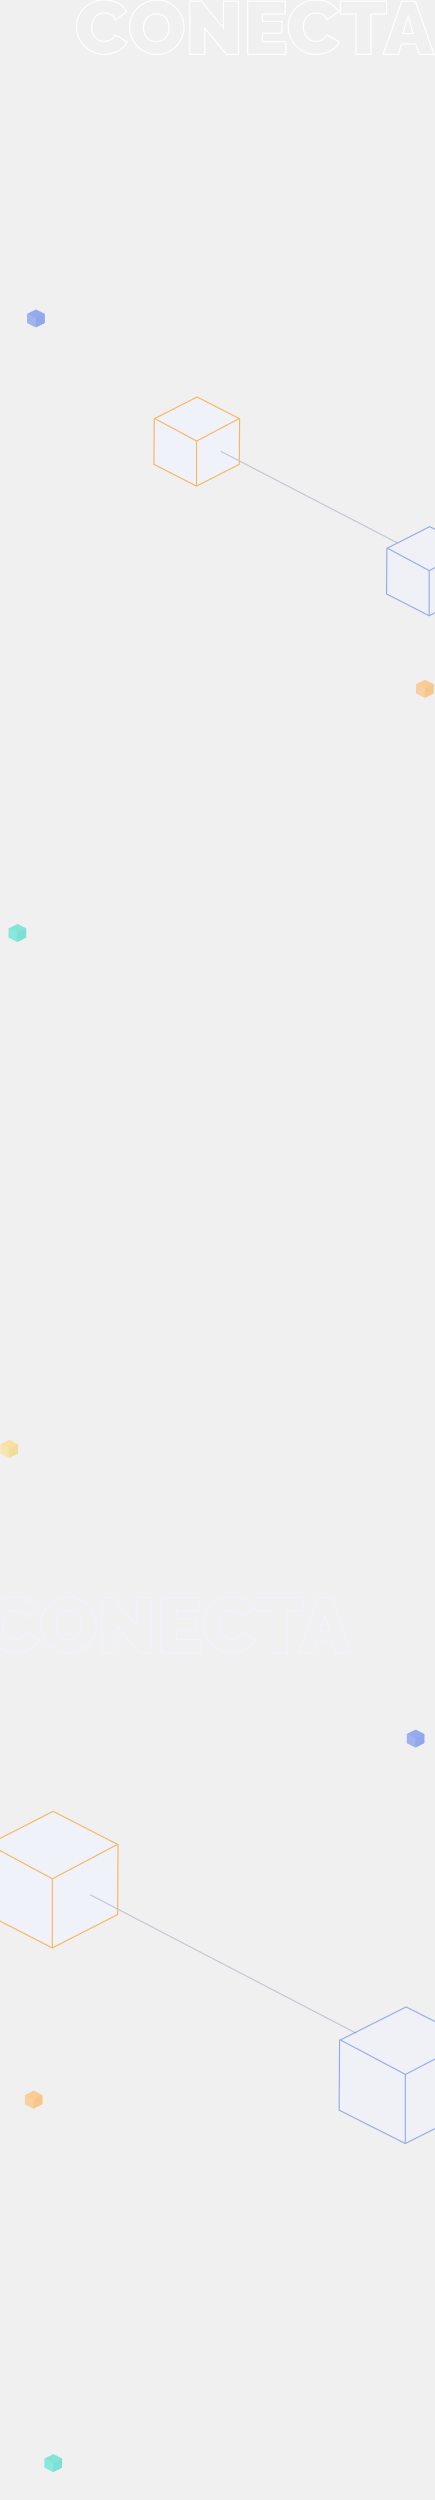
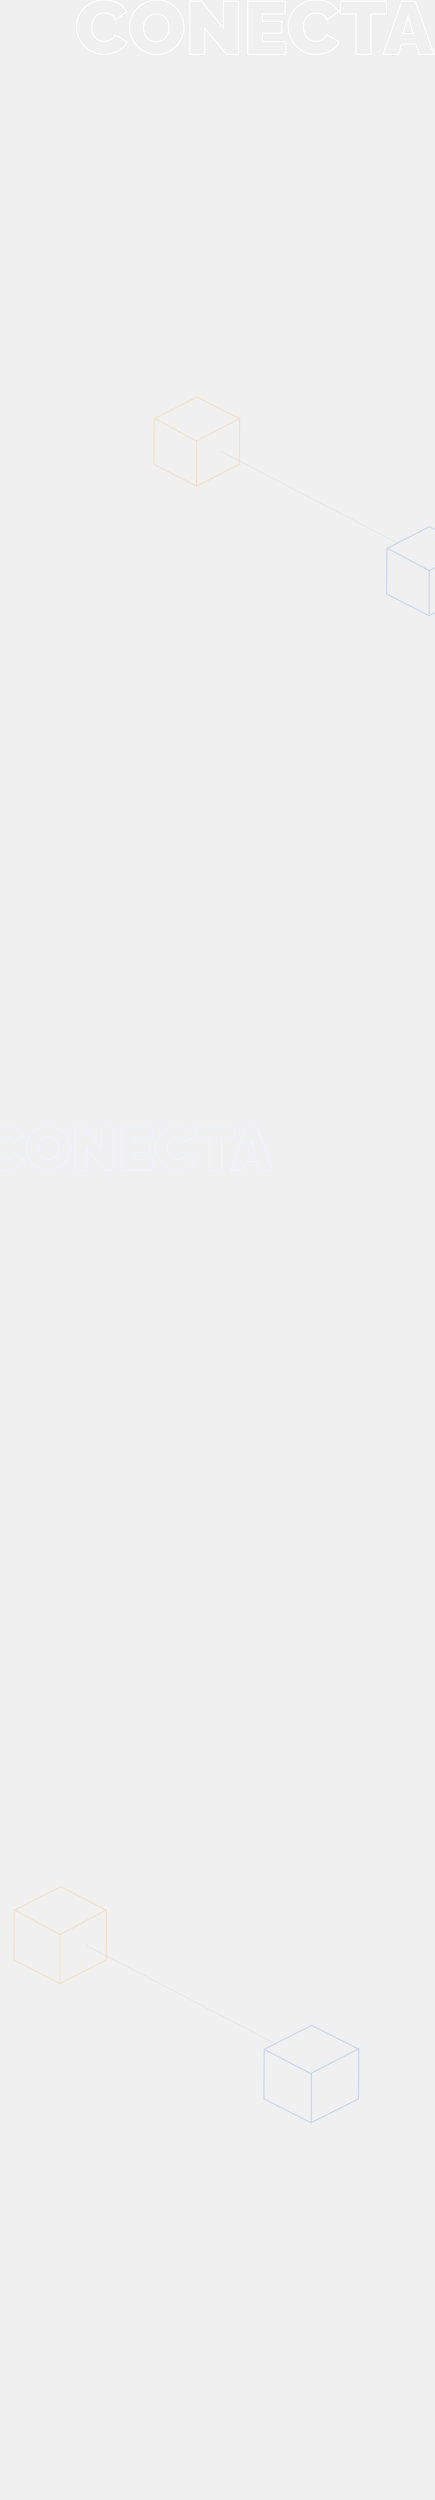
- <svg xmlns="http://www.w3.org/2000/svg" xmlns:xlink="http://www.w3.org/1999/xlink" width="375px" height="2160px" viewBox="0 0 375 2160" version="1.1">
-   <defs>
-     <path d="M-1.45376672e-12,58.189 L0.263,18.811 L37.241,3.65140017e-13 L74,18.811 L73.737,58.189 L36.759,77 L-1.45376672e-12,58.189 Z" id="path-1" />
-     <path d="M-1.48218843e-12,58.189 L0.263,18.811 L37.241,4.29088863e-13 L74,18.811 L73.737,58.189 L36.759,77 L-1.48218843e-12,58.189 Z" id="path-2" />
-     <path d="M-2.15459994e-12,89.173 L0.401,28.827 L56.868,6.21437806e-13 L113,28.827 L112.599,89.173 L56.132,118 L-2.15459994e-12,89.173 Z" id="path-3" />
-     <path d="M-2.32927813e-12,89.173 L0.408,28.827 L57.875,6.07226951e-13 L115,28.827 L114.592,89.173 L57.125,118 L-2.32927813e-12,89.173 Z" id="path-4" />
-   </defs>
+ <svg xmlns="http://www.w3.org/2000/svg" width="375px" height="2160px" viewBox="0 0 375 2160" version="1.1">
  <g id="bg_feed_mov" stroke="none" stroke-width="1" fill="none" fill-rule="evenodd">
-     <g id="Group" opacity="0.5" transform="translate(-32, 267)">
-       <g id="Group-11" transform="translate(0, 1318)" />
-       <g id="blue_square" transform="translate(55, 0)">
-         <g id="Group-20-Copy-3" transform="translate(-3.538462, 0.304762)">
-           <path d="M4.062,11.717 L4.116,3.788 L11.655,1.70974346e-13 L19.15,3.788 L19.097,11.717 L11.557,15.504 L4.062,11.717 Z" id="Combined-Shape" fill="#3B65E6" />
-           <polygon id="Rectangle" fill="#4D75F1" transform="translate(7.829549, 9.65291) rotate(-45) translate(-7.829549, -9.65291) " points="9.351 2.88 3.706 8.448 6.328 16.426 11.953 10.94" />
-           <polygon id="Rectangle" fill="#325DE1" transform="translate(15.38295, 9.675309) rotate(-45) translate(-15.38295, -9.675309) " points="8.556 11.092 16.566 13.745 22.21 8.176 14.181 5.606" />
-         </g>
-       </g>
-       <g id="blue_square" transform="translate(383, 1227)">
-         <g id="Group-20-Copy-3" transform="translate(-3.538462, 0.304762)">
-           <path d="M4.062,11.717 L4.116,3.788 L11.655,1.70974346e-13 L19.15,3.788 L19.097,11.717 L11.557,15.504 L4.062,11.717 Z" id="Combined-Shape" fill="#3B65E6" />
-           <polygon id="Rectangle" fill="#4D75F1" transform="translate(7.829549, 9.65291) rotate(-45) translate(-7.829549, -9.65291) " points="9.351 2.88 3.706 8.448 6.328 16.426 11.953 10.94" />
-           <polygon id="Rectangle" fill="#325DE1" transform="translate(15.38295, 9.675309) rotate(-45) translate(-15.38295, -9.675309) " points="8.556 11.092 16.566 13.745 22.21 8.176 14.181 5.606" />
-         </g>
-       </g>
-       <g id="orange_square" transform="translate(391, 320)">
-         <g id="Group-20-Copy-2" transform="translate(-3.538462, 0.304762)">
-           <path d="M4.062,11.717 L4.116,3.788 L11.655,1.76747506e-13 L19.15,3.788 L19.097,11.717 L11.557,15.504 L4.062,11.717 Z" id="Combined-Shape" fill="#FFA737" />
-           <polygon id="Rectangle" fill="#FCAF4C" transform="translate(7.829549, 9.65291) rotate(-45) translate(-7.829549, -9.65291) " points="9.351 2.88 3.706 8.448 6.328 16.426 11.953 10.94" />
-           <polygon id="Rectangle" fill="#FB9C24" transform="translate(15.38295, 9.675309) rotate(-45) translate(-15.38295, -9.675309) " points="8.556 11.092 16.566 13.745 22.21 8.176 14.181 5.606" />
-         </g>
-       </g>
-       <g id="orange_square" transform="translate(53, 1539)">
-         <g id="Group-20-Copy-2" transform="translate(-3.538462, 0.304762)">
-           <path d="M4.062,11.717 L4.116,3.788 L11.655,1.76747506e-13 L19.15,3.788 L19.097,11.717 L11.557,15.504 L4.062,11.717 Z" id="Combined-Shape" fill="#FFA737" />
-           <polygon id="Rectangle" fill="#FCAF4C" transform="translate(7.829549, 9.65291) rotate(-45) translate(-7.829549, -9.65291) " points="9.351 2.88 3.706 8.448 6.328 16.426 11.953 10.94" />
-           <polygon id="Rectangle" fill="#FB9C24" transform="translate(15.38295, 9.675309) rotate(-45) translate(-15.38295, -9.675309) " points="8.556 11.092 16.566 13.745 22.21 8.176 14.181 5.606" />
-         </g>
-       </g>
-       <g id="yellow_square" transform="translate(32, 977)">
-         <g id="Group-20-Copy" transform="translate(-3.538462, 0)">
-           <path d="M4.062,11.717 L4.116,3.788 L11.655,1.67421632e-13 L19.15,3.788 L19.097,11.717 L11.557,15.504 L4.062,11.717 Z" id="Combined-Shape" fill="#FFD24F" />
-           <polygon id="Rectangle" fill="#FBD874" transform="translate(7.829549, 9.65291) rotate(-45) translate(-7.829549, -9.65291) " points="9.351 2.88 3.706 8.448 6.328 16.426 11.953 10.94" />
-           <polygon id="Rectangle" fill="#F6C73E" transform="translate(15.38295, 9.675309) rotate(-45) translate(-15.38295, -9.675309) " points="8.556 11.092 16.566 13.745 22.21 8.176 14.181 5.606" />
-         </g>
-       </g>
-       <g id="green_square" transform="translate(39, 531)">
-         <g id="Group-20-Copy" transform="translate(-3.538462, 0.304762)">
-           <path d="M4.062,11.717 L4.116,3.788 L11.655,1.76747506e-13 L19.15,3.788 L19.097,11.717 L11.557,15.504 L4.062,11.717 Z" id="Combined-Shape" fill="#1CD6BF" />
-           <polygon id="Rectangle" fill="#1DE0C8" transform="translate(7.829549, 9.65291) rotate(-45) translate(-7.829549, -9.65291) " points="9.351 2.88 3.706 8.448 6.328 16.426 11.953 10.94" />
-           <polygon id="Rectangle" fill="#0BCDB5" transform="translate(15.38295, 9.675309) rotate(-45) translate(-15.38295, -9.675309) " points="8.556 11.092 16.566 13.745 22.21 8.176 14.181 5.606" />
-         </g>
-       </g>
-       <g id="green_square" transform="translate(70, 1853)">
-         <g id="Group-20-Copy" transform="translate(-3.538462, 0.304762)">
-           <path d="M4.062,11.717 L4.116,3.788 L11.655,1.76747506e-13 L19.15,3.788 L19.097,11.717 L11.557,15.504 L4.062,11.717 Z" id="Combined-Shape" fill="#1CD6BF" />
-           <polygon id="Rectangle" fill="#1DE0C8" transform="translate(7.829549, 9.65291) rotate(-45) translate(-7.829549, -9.65291) " points="9.351 2.88 3.706 8.448 6.328 16.426 11.953 10.94" />
-           <polygon id="Rectangle" fill="#0BCDB5" transform="translate(15.38295, 9.675309) rotate(-45) translate(-15.38295, -9.675309) " points="8.556 11.092 16.566 13.745 22.21 8.176 14.181 5.606" />
-         </g>
+     <g id="Group" opacity="0.5" transform="translate(-32, 1585)">
+       <g id="Group-11" />
+     </g>
+     <g id="Background" transform="translate(66, 0)" fill-rule="nonzero" stroke="#FFFFFF">
+       <path d="M23.764,47 C25.761,47 27.813,46.761 29.921,46.282 C32.029,45.803 34.004,45.107 35.846,44.193 C37.687,43.279 39.329,42.148 40.772,40.799 C42.214,39.45 43.29,37.926 44,36.229 L44,36.229 L33.416,30.028 C33.017,31.072 32.473,31.953 31.785,32.672 C31.097,33.39 30.321,33.977 29.455,34.434 C28.59,34.891 27.691,35.217 26.759,35.413 C25.828,35.609 24.918,35.707 24.03,35.707 C22.344,35.707 20.824,35.37 19.47,34.695 C18.117,34.021 16.974,33.118 16.042,31.986 C15.11,30.855 14.4,29.549 13.912,28.069 C13.424,26.59 13.18,25.045 13.18,23.435 C13.18,21.999 13.391,20.552 13.812,19.094 C14.234,17.636 14.877,16.33 15.743,15.177 C16.608,14.024 17.718,13.088 19.071,12.37 C20.425,11.652 22.033,11.293 23.897,11.293 C24.785,11.293 25.705,11.38 26.66,11.554 C27.614,11.728 28.535,12.033 29.422,12.468 C30.31,12.903 31.12,13.491 31.852,14.231 C32.584,14.97 33.172,15.906 33.616,17.038 L33.616,17.038 L43.534,10.118 C41.892,7.072 39.396,4.624 36.045,2.774 C32.695,0.925 28.734,0 24.163,0 C20.347,0 16.952,0.675 13.979,2.024 C11.006,3.373 8.476,5.135 6.39,7.311 C4.305,9.487 2.718,11.946 1.631,14.688 C0.544,17.429 0,20.214 0,23.043 C0,26.002 0.577,28.918 1.731,31.79 C2.885,34.663 4.515,37.23 6.623,39.493 C8.731,41.756 11.239,43.573 14.145,44.944 C17.052,46.315 20.258,47 23.764,47 Z M69.402,47 C72.835,47 75.997,46.347 78.887,45.042 C81.777,43.736 84.265,42.006 86.351,39.852 C88.437,37.698 90.067,35.217 91.24,32.41 C92.413,29.603 93,26.677 93,23.631 C93,20.671 92.446,17.777 91.338,14.949 C90.23,12.12 88.654,9.596 86.612,7.376 C84.569,5.157 82.114,3.373 79.245,2.024 C76.377,0.675 73.183,0 69.663,0 C66.23,0 63.068,0.642 60.178,1.926 C57.288,3.209 54.789,4.928 52.682,7.083 C50.574,9.237 48.933,11.728 47.76,14.557 C46.587,17.386 46,20.323 46,23.369 C46,26.372 46.565,29.288 47.695,32.117 C48.825,34.945 50.411,37.459 52.454,39.656 C54.496,41.854 56.951,43.627 59.82,44.976 C62.688,46.325 65.882,47 69.402,47 Z M69.034,36 C67.138,36 65.503,35.658 64.126,34.973 C62.75,34.289 61.61,33.39 60.708,32.278 C59.805,31.166 59.128,29.893 58.677,28.46 C58.226,27.027 58,25.54 58,24 C58,22.503 58.214,21.037 58.643,19.604 C59.072,18.171 59.737,16.888 60.64,15.754 C61.543,14.62 62.682,13.711 64.058,13.027 C65.435,12.342 67.071,12 68.966,12 C70.816,12 72.43,12.332 73.806,12.995 C75.183,13.658 76.333,14.535 77.258,15.626 C78.184,16.717 78.872,17.979 79.323,19.412 C79.774,20.845 80,22.332 80,23.872 C80,25.369 79.786,26.845 79.357,28.299 C78.928,29.754 78.274,31.048 77.394,32.182 C76.514,33.316 75.374,34.235 73.975,34.941 C72.576,35.647 70.929,36 69.034,36 Z M110.959,47 L110.959,24.389 L129.699,47 L140,47 L140,1 L127.041,1 L127.041,24.389 L108.101,1 L98,1 L98,47 L110.959,47 Z M181,47 L181,35.986 L160.717,35.986 L160.717,28.73 L177.543,28.73 L177.543,18.493 L160.717,18.493 L160.717,12.014 L180.413,12.014 L180.413,1 L148,1 L148,47 L181,47 Z M206.764,47 C208.761,47 210.813,46.761 212.921,46.282 C215.029,45.803 217.004,45.107 218.846,44.193 C220.687,43.279 222.329,42.148 223.772,40.799 C225.214,39.45 226.29,37.926 227,36.229 L227,36.229 L216.416,30.028 C216.017,31.072 215.473,31.953 214.785,32.672 C214.097,33.39 213.321,33.977 212.455,34.434 C211.59,34.891 210.691,35.217 209.759,35.413 C208.828,35.609 207.918,35.707 207.03,35.707 C205.344,35.707 203.824,35.37 202.47,34.695 C201.117,34.021 199.974,33.118 199.042,31.986 C198.11,30.855 197.4,29.549 196.912,28.069 C196.424,26.59 196.18,25.045 196.18,23.435 C196.18,21.999 196.391,20.552 196.812,19.094 C197.234,17.636 197.877,16.33 198.743,15.177 C199.608,14.024 200.718,13.088 202.071,12.37 C203.425,11.652 205.033,11.293 206.897,11.293 C207.785,11.293 208.705,11.38 209.66,11.554 C210.614,11.728 211.535,12.033 212.422,12.468 C213.31,12.903 214.12,13.491 214.852,14.231 C215.584,14.97 216.172,15.906 216.616,17.038 L216.616,17.038 L226.534,10.118 C224.892,7.072 222.396,4.624 219.045,2.774 C215.695,0.925 211.734,0 207.163,0 C203.347,0 199.952,0.675 196.979,2.024 C194.006,3.373 191.476,5.135 189.39,7.311 C187.305,9.487 185.718,11.946 184.631,14.688 C183.544,17.429 183,20.214 183,23.043 C183,26.002 183.577,28.918 184.731,31.79 C185.885,34.663 187.515,37.23 189.623,39.493 C191.731,41.756 194.239,43.573 197.145,44.944 C200.052,46.315 203.258,47 206.764,47 Z M254.49,47 L254.49,12.014 L268,12.014 L268,1 L228,1 L228,12.014 L241.576,12.014 L241.576,47 L254.49,47 Z M278.049,47 L280.803,37.994 L293.197,37.994 L296.016,47 L309,47 L292.869,1 L281.197,1 L265,47 L278.049,47 Z M291,29 L282,29 L286.605,14 L291,29 Z" id="CONECTA" />
+     </g>
+     <g id="Gratis-Copy-3" transform="translate(-14, 973)" fill-rule="nonzero" stroke="#F0F2FD">
+       <g id="Background">
+         <path d="M18.983,38 C20.578,38 22.217,37.806 23.901,37.419 C25.585,37.032 27.162,36.469 28.633,35.731 C30.105,34.992 31.416,34.077 32.568,32.986 C33.72,31.895 34.58,30.664 35.147,29.292 L35.147,29.292 L26.693,24.278 C26.374,25.122 25.939,25.835 25.39,26.415 C24.84,26.996 24.22,27.471 23.529,27.84 C22.838,28.21 22.12,28.474 21.375,28.632 C20.631,28.79 19.904,28.869 19.195,28.869 C17.848,28.869 16.634,28.597 15.553,28.051 C14.472,27.506 13.559,26.776 12.815,25.861 C12.07,24.946 11.503,23.891 11.113,22.694 C10.723,21.498 10.528,20.249 10.528,18.947 C10.528,17.786 10.697,16.616 11.033,15.438 C11.37,14.259 11.884,13.203 12.575,12.271 C13.267,11.338 14.153,10.582 15.234,10.001 C16.315,9.421 17.6,9.131 19.089,9.131 C19.798,9.131 20.534,9.201 21.296,9.342 C22.058,9.482 22.793,9.729 23.502,10.081 C24.211,10.432 24.858,10.907 25.443,11.506 C26.028,12.104 26.498,12.86 26.852,13.775 L26.852,13.775 L34.775,8.181 C33.463,5.718 31.469,3.738 28.793,2.243 C26.117,0.748 22.953,0 19.302,0 C16.253,0 13.541,0.545 11.166,1.636 C8.791,2.727 6.771,4.152 5.105,5.911 C3.438,7.67 2.171,9.658 1.303,11.875 C0.434,14.092 0,16.344 0,18.631 C0,21.023 0.461,23.381 1.382,25.703 C2.304,28.025 3.607,30.101 5.291,31.931 C6.974,33.76 8.977,35.229 11.299,36.337 C13.621,37.446 16.182,38 18.983,38 Z M55.612,38 C58.396,38 60.96,37.472 63.304,36.417 C65.648,35.361 67.665,33.962 69.357,32.221 C71.049,30.479 72.37,28.474 73.322,26.204 C74.274,23.935 74.75,21.569 74.75,19.106 C74.75,16.713 74.3,14.373 73.401,12.086 C72.503,9.799 71.225,7.758 69.569,5.964 C67.912,4.169 65.921,2.727 63.595,1.636 C61.268,0.545 58.678,0 55.823,0 C53.039,0 50.475,0.519 48.131,1.557 C45.787,2.595 43.76,3.985 42.051,5.726 C40.342,7.468 39.011,9.482 38.06,11.769 C37.108,14.056 36.632,16.431 36.632,18.894 C36.632,21.322 37.09,23.68 38.007,25.967 C38.923,28.254 40.21,30.286 41.866,32.062 C43.523,33.839 45.514,35.273 47.84,36.364 C50.166,37.455 52.757,38 55.612,38 Z M55.718,29.117 C54.225,29.117 52.936,28.835 51.852,28.272 C50.768,27.709 49.871,26.97 49.16,26.056 C48.449,25.141 47.916,24.094 47.561,22.915 C47.206,21.736 47.028,20.514 47.028,19.247 C47.028,18.015 47.197,16.81 47.534,15.631 C47.872,14.452 48.396,13.397 49.107,12.464 C49.818,11.532 50.715,10.784 51.799,10.221 C52.883,9.658 54.171,9.377 55.664,9.377 C57.121,9.377 58.392,9.649 59.476,10.195 C60.56,10.74 61.466,11.461 62.195,12.359 C62.923,13.256 63.465,14.294 63.821,15.473 C64.176,16.652 64.354,17.874 64.354,19.141 C64.354,20.373 64.185,21.587 63.847,22.783 C63.51,23.979 62.994,25.044 62.301,25.976 C61.608,26.909 60.711,27.665 59.609,28.246 C58.507,28.827 57.21,29.117 55.718,29.117 Z M89.096,38 L89.096,19.564 L104.116,38 L112.372,38 L112.372,0.494 L101.986,0.494 L101.986,19.564 L86.806,0.494 L78.71,0.494 L78.71,38 L89.096,38 Z M146.034,38 L146.034,29.02 L129.604,29.02 L129.604,23.103 L143.234,23.103 L143.234,14.757 L129.604,14.757 L129.604,9.474 L145.558,9.474 L145.558,0.494 L119.302,0.494 L119.302,38 L146.034,38 Z M166.997,38 C168.592,38 170.231,37.806 171.915,37.419 C173.599,37.032 175.176,36.469 176.647,35.731 C178.118,34.992 179.43,34.077 180.582,32.986 C181.734,31.895 182.594,30.664 183.161,29.292 L183.161,29.292 L174.707,24.278 C174.388,25.122 173.953,25.835 173.404,26.415 C172.854,26.996 172.234,27.471 171.543,27.84 C170.852,28.21 170.134,28.474 169.389,28.632 C168.645,28.79 167.918,28.869 167.209,28.869 C165.862,28.869 164.648,28.597 163.567,28.051 C162.486,27.506 161.573,26.776 160.829,25.861 C160.084,24.946 159.517,23.891 159.127,22.694 C158.737,21.498 158.542,20.249 158.542,18.947 C158.542,17.786 158.71,16.616 159.047,15.438 C159.384,14.259 159.898,13.203 160.589,12.271 C161.28,11.338 162.167,10.582 163.248,10.001 C164.329,9.421 165.614,9.131 167.103,9.131 C167.812,9.131 168.547,9.201 169.31,9.342 C170.072,9.482 170.807,9.729 171.516,10.081 C172.225,10.432 172.872,10.907 173.457,11.506 C174.042,12.104 174.512,12.86 174.866,13.775 L174.866,13.775 L182.789,8.181 C181.477,5.718 179.483,3.738 176.807,2.243 C174.131,0.748 170.967,0 167.316,0 C164.267,0 161.555,0.545 159.18,1.636 C156.805,2.727 154.785,4.152 153.118,5.911 C151.452,7.67 150.185,9.658 149.317,11.875 C148.448,14.092 148.014,16.344 148.014,18.631 C148.014,21.023 148.475,23.381 149.396,25.703 C150.318,28.025 151.621,30.101 153.305,31.931 C154.988,33.76 156.991,35.229 159.313,36.337 C161.635,37.446 164.196,38 166.997,38 Z M205.46,38 L205.46,9.474 L216.328,9.474 L216.328,0.494 L184.151,0.494 L184.151,9.474 L195.072,9.474 L195.072,38 L205.46,38 Z M223.928,38 L226.159,30.657 L236.199,30.657 L238.483,38 L249,38 L235.933,0.494 L226.478,0.494 L213.358,38 L223.928,38 Z M234.644,23.688 L227.714,23.688 L231.26,11.844 L234.644,23.688 Z" id="CONECTA" />
      </g>
    </g>
-     <g id="Background" transform="translate(66, 0)">
-       <path d="M23.764,47 C25.761,47 27.813,46.761 29.921,46.282 C32.029,45.803 34.004,45.107 35.846,44.193 C37.687,43.279 39.329,42.148 40.772,40.799 C42.214,39.45 43.29,37.926 44,36.229 L44,36.229 L33.416,30.028 C33.017,31.072 32.473,31.953 31.785,32.672 C31.097,33.39 30.321,33.977 29.455,34.434 C28.59,34.891 27.691,35.217 26.759,35.413 C25.828,35.609 24.918,35.707 24.03,35.707 C22.344,35.707 20.824,35.37 19.47,34.695 C18.117,34.021 16.974,33.118 16.042,31.986 C15.11,30.855 14.4,29.549 13.912,28.069 C13.424,26.59 13.18,25.045 13.18,23.435 C13.18,21.999 13.391,20.552 13.812,19.094 C14.234,17.636 14.877,16.33 15.743,15.177 C16.608,14.024 17.718,13.088 19.071,12.37 C20.425,11.652 22.033,11.293 23.897,11.293 C24.785,11.293 25.705,11.38 26.66,11.554 C27.614,11.728 28.535,12.033 29.422,12.468 C30.31,12.903 31.12,13.491 31.852,14.231 C32.584,14.97 33.172,15.906 33.616,17.038 L33.616,17.038 L43.534,10.118 C41.892,7.072 39.396,4.624 36.045,2.774 C32.695,0.925 28.734,0 24.163,0 C20.347,0 16.952,0.675 13.979,2.024 C11.006,3.373 8.476,5.135 6.39,7.311 C4.305,9.487 2.718,11.946 1.631,14.688 C0.544,17.429 0,20.214 0,23.043 C0,26.002 0.577,28.918 1.731,31.79 C2.885,34.663 4.515,37.23 6.623,39.493 C8.731,41.756 11.239,43.573 14.145,44.944 C17.052,46.315 20.258,47 23.764,47 Z M69.402,47 C72.835,47 75.997,46.347 78.887,45.042 C81.777,43.736 84.265,42.006 86.351,39.852 C88.437,37.698 90.067,35.217 91.24,32.41 C92.413,29.603 93,26.677 93,23.631 C93,20.671 92.446,17.777 91.338,14.949 C90.23,12.12 88.654,9.596 86.612,7.376 C84.569,5.157 82.114,3.373 79.245,2.024 C76.377,0.675 73.183,0 69.663,0 C66.23,0 63.068,0.642 60.178,1.926 C57.288,3.209 54.789,4.928 52.682,7.083 C50.574,9.237 48.933,11.728 47.76,14.557 C46.587,17.386 46,20.323 46,23.369 C46,26.372 46.565,29.288 47.695,32.117 C48.825,34.945 50.411,37.459 52.454,39.656 C54.496,41.854 56.951,43.627 59.82,44.976 C62.688,46.325 65.882,47 69.402,47 Z M69.034,36 C67.138,36 65.503,35.658 64.126,34.973 C62.75,34.289 61.61,33.39 60.708,32.278 C59.805,31.166 59.128,29.893 58.677,28.46 C58.226,27.027 58,25.54 58,24 C58,22.503 58.214,21.037 58.643,19.604 C59.072,18.171 59.737,16.888 60.64,15.754 C61.543,14.62 62.682,13.711 64.058,13.027 C65.435,12.342 67.071,12 68.966,12 C70.816,12 72.43,12.332 73.806,12.995 C75.183,13.658 76.333,14.535 77.258,15.626 C78.184,16.717 78.872,17.979 79.323,19.412 C79.774,20.845 80,22.332 80,23.872 C80,25.369 79.786,26.845 79.357,28.299 C78.928,29.754 78.274,31.048 77.394,32.182 C76.514,33.316 75.374,34.235 73.975,34.941 C72.576,35.647 70.929,36 69.034,36 Z M110.959,47 L110.959,24.389 L129.699,47 L140,47 L140,1 L127.041,1 L127.041,24.389 L108.101,1 L98,1 L98,47 L110.959,47 Z M181,47 L181,35.986 L160.717,35.986 L160.717,28.73 L177.543,28.73 L177.543,18.493 L160.717,18.493 L160.717,12.014 L180.413,12.014 L180.413,1 L148,1 L148,47 L181,47 Z M206.764,47 C208.761,47 210.813,46.761 212.921,46.282 C215.029,45.803 217.004,45.107 218.846,44.193 C220.687,43.279 222.329,42.148 223.772,40.799 C225.214,39.45 226.29,37.926 227,36.229 L227,36.229 L216.416,30.028 C216.017,31.072 215.473,31.953 214.785,32.672 C214.097,33.39 213.321,33.977 212.455,34.434 C211.59,34.891 210.691,35.217 209.759,35.413 C208.828,35.609 207.918,35.707 207.03,35.707 C205.344,35.707 203.824,35.37 202.47,34.695 C201.117,34.021 199.974,33.118 199.042,31.986 C198.11,30.855 197.4,29.549 196.912,28.069 C196.424,26.59 196.18,25.045 196.18,23.435 C196.18,21.999 196.391,20.552 196.812,19.094 C197.234,17.636 197.877,16.33 198.743,15.177 C199.608,14.024 200.718,13.088 202.071,12.37 C203.425,11.652 205.033,11.293 206.897,11.293 C207.785,11.293 208.705,11.38 209.66,11.554 C210.614,11.728 211.535,12.033 212.422,12.468 C213.31,12.903 214.12,13.491 214.852,14.231 C215.584,14.97 216.172,15.906 216.616,17.038 L216.616,17.038 L226.534,10.118 C224.892,7.072 222.396,4.624 219.045,2.774 C215.695,0.925 211.734,0 207.163,0 C203.347,0 199.952,0.675 196.979,2.024 C194.006,3.373 191.476,5.135 189.39,7.311 C187.305,9.487 185.718,11.946 184.631,14.688 C183.544,17.429 183,20.214 183,23.043 C183,26.002 183.577,28.918 184.731,31.79 C185.885,34.663 187.515,37.23 189.623,39.493 C191.731,41.756 194.239,43.573 197.145,44.944 C200.052,46.315 203.258,47 206.764,47 Z M254.49,47 L254.49,12.014 L268,12.014 L268,1 L228,1 L228,12.014 L241.576,12.014 L241.576,47 L254.49,47 Z M278.049,47 L280.803,37.994 L293.197,37.994 L296.016,47 L309,47 L292.869,1 L281.197,1 L265,47 L278.049,47 Z M291,29 L282,29 L286.605,14 L291,29 Z" id="CONECTA" stroke="#FFFFFF" fill-rule="nonzero" />
-       <g id="orange_outline-copy" opacity="0.7" transform="translate(67, 343)">
-         <g id="Group-14">
-           <g id="Combined-Shape">
-             <use fill="#F0F2FD" fill-rule="evenodd" style="mix-blend-mode: multiply;" xlink:href="#path-1" />
-             <use stroke="#FB9C24" stroke-width="1" xlink:href="#path-1" />
-           </g>
-           <polyline id="Line-8" stroke="#FB9C24" stroke-linecap="square" points="36.806 76.222 36.806 38.06 73.613 18.667" />
-           <line x1="0.775" y1="18.667" x2="36.613" y2="37.917" id="Line-9" stroke="#FB9C24" stroke-linecap="square" />
-         </g>
-       </g>
-       <line x1="125.195" y1="390.193" x2="276.805" y2="468.807" id="Line-13" stroke="#C3C5D2" stroke-linecap="square" />
-       <g id="blue_outline" opacity="0.5" transform="translate(268, 455)">
-         <g id="Combined-Shape-Copy-2">
-           <use fill="#F0F2FD" fill-rule="evenodd" style="mix-blend-mode: multiply;" xlink:href="#path-2" />
-           <use stroke="#3B65E6" stroke-width="1" xlink:href="#path-2" />
-         </g>
-         <polyline id="Line-8-Copy-2" stroke="#3B65E6" stroke-linecap="square" points="36.806 76.222 36.806 38.06 73.613 18.667" />
-         <line x1="0.775" y1="18.667" x2="36.613" y2="37.917" id="Line-9-Copy-2" stroke="#3B65E6" stroke-linecap="square" />
+     <g id="orange_outline-copy" opacity="0.2" transform="translate(12, 1630)" stroke="#FB9C24">
+       <g id="Group-14">
+         <path d="M-2.8659797e-12,63.479 L0.284,20.521 L40.261,5.59369386e-12 L80,20.521 L79.716,63.479 L39.739,84 L-2.8659797e-12,63.479 Z" id="Combined-Shape" />
+         <polyline id="Line-8" stroke-linecap="square" points="39.791 83.152 39.791 41.52 79.581 20.364" />
+         <line x1="0.838" y1="20.364" x2="39.581" y2="41.364" id="Line-9" stroke-linecap="square" />
      </g>
    </g>
-     <g id="Gratis-Copy-3" transform="translate(-11, 1380)" fill-rule="nonzero" stroke="#F0F2FD">
-       <g id="Background">
-         <path d="M23.938,48 C25.95,48 28.017,47.756 30.14,47.267 C32.264,46.778 34.253,46.067 36.108,45.133 C37.963,44.2 39.617,43.044 41.07,41.667 C42.523,40.289 43.607,38.733 44.322,37 L44.322,37 L33.661,30.667 C33.258,31.733 32.711,32.633 32.018,33.367 C31.325,34.1 30.543,34.7 29.671,35.167 C28.799,35.633 27.894,35.967 26.955,36.167 C26.017,36.367 25.1,36.467 24.206,36.467 C22.507,36.467 20.976,36.122 19.613,35.433 C18.25,34.744 17.099,33.822 16.16,32.667 C15.221,31.511 14.506,30.178 14.014,28.667 C13.522,27.156 13.277,25.578 13.277,23.933 C13.277,22.467 13.489,20.989 13.914,19.5 C14.338,18.011 14.986,16.678 15.858,15.5 C16.73,14.322 17.847,13.367 19.211,12.633 C20.574,11.9 22.195,11.533 24.072,11.533 C24.966,11.533 25.894,11.622 26.855,11.8 C27.816,11.978 28.743,12.289 29.637,12.733 C30.531,13.178 31.347,13.778 32.085,14.533 C32.822,15.289 33.415,16.244 33.862,17.4 L33.862,17.4 L43.853,10.333 C42.199,7.222 39.684,4.722 36.309,2.833 C32.934,0.944 28.945,0 24.34,0 C20.496,0 17.076,0.689 14.081,2.067 C11.086,3.444 8.538,5.244 6.437,7.467 C4.336,9.689 2.738,12.2 1.643,15 C0.548,17.8 0,20.644 0,23.533 C0,26.556 0.581,29.533 1.743,32.467 C2.906,35.4 4.548,38.022 6.672,40.333 C8.795,42.644 11.321,44.5 14.249,45.9 C17.177,47.3 20.406,48 23.938,48 Z M70.129,48 C73.64,48 76.873,47.333 79.829,46 C82.784,44.667 85.329,42.9 87.462,40.7 C89.596,38.5 91.262,35.967 92.462,33.1 C93.662,30.233 94.262,27.244 94.262,24.133 C94.262,21.111 93.696,18.156 92.562,15.267 C91.429,12.378 89.818,9.8 87.729,7.533 C85.64,5.267 83.129,3.444 80.195,2.067 C77.262,0.689 73.995,0 70.395,0 C66.884,0 63.651,0.656 60.695,1.967 C57.739,3.278 55.184,5.033 53.028,7.233 C50.873,9.433 49.195,11.978 47.995,14.867 C46.795,17.756 46.195,20.756 46.195,23.867 C46.195,26.933 46.773,29.911 47.928,32.8 C49.084,35.689 50.706,38.256 52.795,40.5 C54.884,42.744 57.395,44.556 60.328,45.933 C63.262,47.311 66.529,48 70.129,48 Z M70.262,36.779 C68.38,36.779 66.755,36.424 65.388,35.712 C64.021,35.001 62.89,34.068 61.993,32.912 C61.097,31.757 60.425,30.434 59.976,28.945 C59.528,27.456 59.304,25.912 59.304,24.312 C59.304,22.756 59.517,21.234 59.943,19.745 C60.369,18.256 61.03,16.922 61.926,15.744 C62.822,14.567 63.954,13.622 65.321,12.911 C66.688,12.2 68.313,11.844 70.195,11.844 C72.033,11.844 73.635,12.189 75.002,12.878 C76.369,13.566 77.512,14.478 78.43,15.611 C79.349,16.744 80.033,18.056 80.481,19.545 C80.929,21.034 81.153,22.578 81.153,24.178 C81.153,25.734 80.94,27.267 80.514,28.779 C80.089,30.29 79.439,31.634 78.565,32.812 C77.691,33.99 76.559,34.946 75.17,35.679 C73.78,36.413 72.145,36.779 70.262,36.779 Z M112.354,48 L112.354,24.712 L131.295,48 L141.706,48 L141.706,0.623 L128.608,0.623 L128.608,24.712 L109.466,0.623 L99.256,0.623 L99.256,48 L112.354,48 Z M184.155,48 L184.155,36.656 L163.436,36.656 L163.436,29.183 L180.624,29.183 L180.624,18.64 L163.436,18.64 L163.436,11.967 L183.555,11.967 L183.555,0.623 L150.445,0.623 L150.445,48 L184.155,48 Z M210.59,48 C212.602,48 214.669,47.756 216.792,47.267 C218.916,46.778 220.905,46.067 222.76,45.133 C224.615,44.2 226.269,43.044 227.722,41.667 C229.175,40.289 230.259,38.733 230.974,37 L230.974,37 L220.313,30.667 C219.91,31.733 219.363,32.633 218.67,33.367 C217.977,34.1 217.195,34.7 216.323,35.167 C215.451,35.633 214.546,35.967 213.607,36.167 C212.669,36.367 211.752,36.467 210.858,36.467 C209.16,36.467 207.629,36.122 206.265,35.433 C204.902,34.744 203.751,33.822 202.812,32.667 C201.873,31.511 201.158,30.178 200.666,28.667 C200.174,27.156 199.929,25.578 199.929,23.933 C199.929,22.467 200.141,20.989 200.566,19.5 C200.99,18.011 201.638,16.678 202.51,15.5 C203.382,14.322 204.499,13.367 205.863,12.633 C207.226,11.9 208.847,11.533 210.724,11.533 C211.618,11.533 212.546,11.622 213.507,11.8 C214.468,11.978 215.395,12.289 216.29,12.733 C217.184,13.178 217.999,13.778 218.737,14.533 C219.475,15.289 220.067,16.244 220.514,17.4 L220.514,17.4 L230.505,10.333 C228.851,7.222 226.336,4.722 222.961,2.833 C219.586,0.944 215.597,0 210.992,0 C207.148,0 203.728,0.689 200.733,2.067 C197.738,3.444 195.19,5.244 193.089,7.467 C190.988,9.689 189.39,12.2 188.295,15 C187.2,17.8 186.652,20.644 186.652,23.533 C186.652,26.556 187.233,29.533 188.395,32.467 C189.558,35.4 191.201,38.022 193.324,40.333 C195.447,42.644 197.973,44.5 200.901,45.9 C203.829,47.3 207.059,48 210.59,48 Z M259.095,48 L259.095,11.967 L272.799,11.967 L272.799,0.623 L232.223,0.623 L232.223,11.967 L245.995,11.967 L245.995,48 L259.095,48 Z M282.384,48 L285.197,38.725 L297.857,38.725 L300.737,48 L314,48 L297.522,0.623 L285.599,0.623 L269.054,48 L282.384,48 Z M295.897,29.922 L287.157,29.922 L291.628,14.961 L295.897,29.922 Z" id="CONECTA" />
+     <line x1="75.21" y1="1681.209" x2="237.644" y2="1765.643" id="Line-13" stroke="#C3C5D2" opacity="0.2" stroke-linecap="square" />
+     <g id="blue_outline" opacity="0.2" transform="translate(228, 1750)" stroke="#3B65E6">
+       <path d="M1.31450406e-12,63.479 L0.291,20.521 L41.267,1.07469589e-11 L82,20.521 L81.709,63.479 L40.733,84 L1.31450406e-12,63.479 Z" id="Combined-Shape-Copy-2" />
+       <polyline id="Line-8-Copy-2" stroke-linecap="square" points="41 83 41 41.228 82 20" />
+       <line x1="1" y1="21" x2="40.785" y2="41.79" id="Line-9-Copy-2" stroke-linecap="square" />
+     </g>
+     <g id="orange_outline-copy" opacity="0.2" transform="translate(133, 343)" stroke="#FB9C24">
+       <g id="Group-14">
+         <path d="M-1.45376672e-12,58.189 L0.263,18.811 L37.241,3.5803459e-13 L74,18.811 L73.737,58.189 L36.759,77 L-1.45376672e-12,58.189 Z" id="Combined-Shape" />
+         <polyline id="Line-8" stroke-linecap="square" points="36.806 76.222 36.806 38.06 73.613 18.667" />
+         <line x1="0.775" y1="18.667" x2="36.613" y2="37.917" id="Line-9" stroke-linecap="square" />
      </g>
    </g>
-     <g id="orange_outline-copy" opacity="0.7" transform="translate(-11, 1565)">
-       <g id="Group-14">
-         <g id="Combined-Shape">
-           <use fill="#F0F2FD" fill-rule="evenodd" style="mix-blend-mode: multiply;" xlink:href="#path-3" />
-           <use stroke="#FB9C24" stroke-width="1" xlink:href="#path-3" />
-         </g>
-         <polyline id="Line-8" stroke="#FB9C24" stroke-linecap="square" points="56.204 116.808 56.204 58.326 112.408 28.606" />
-         <line x1="1.183" y1="28.606" x2="55.908" y2="58.106" id="Line-9" stroke="#FB9C24" stroke-linecap="square" />
-       </g>
-     </g>
-     <line x1="78.295" y1="1637.293" x2="307.705" y2="1756.707" id="Line-13" stroke="#C3C5D2" stroke-linecap="square" />
-     <g id="blue_outline" opacity="0.5" transform="translate(293, 1734)">
-       <g id="Combined-Shape-Copy-2">
-         <use fill="#F0F2FD" fill-rule="evenodd" style="mix-blend-mode: multiply;" xlink:href="#path-4" />
-         <use stroke="#3B65E6" stroke-width="1" xlink:href="#path-4" />
-       </g>
-       <polyline id="Line-8-Copy-2" stroke="#3B65E6" stroke-linecap="square" points="57.199 116.808 57.199 58.326 114.398 28.606" />
-       <line x1="1.204" y1="28.606" x2="56.898" y2="58.106" id="Line-9-Copy-2" stroke="#3B65E6" stroke-linecap="square" />
+     <line x1="191.195" y1="390.193" x2="342.805" y2="468.807" id="Line-13" stroke="#C3C5D2" opacity="0.2" stroke-linecap="square" />
+     <g id="blue_outline" opacity="0.2" transform="translate(334, 455)" stroke="#3B65E6">
+       <path d="M-1.48218843e-12,58.189 L0.263,18.811 L37.241,4.18430722e-13 L74,18.811 L73.737,58.189 L36.759,77 L-1.48218843e-12,58.189 Z" id="Combined-Shape-Copy-2" />
+       <polyline id="Line-8-Copy-2" stroke-linecap="square" points="36.806 76.222 36.806 38.06 73.613 18.667" />
+       <line x1="0.775" y1="18.667" x2="36.613" y2="37.917" id="Line-9-Copy-2" stroke-linecap="square" />
    </g>
  </g>
</svg>
